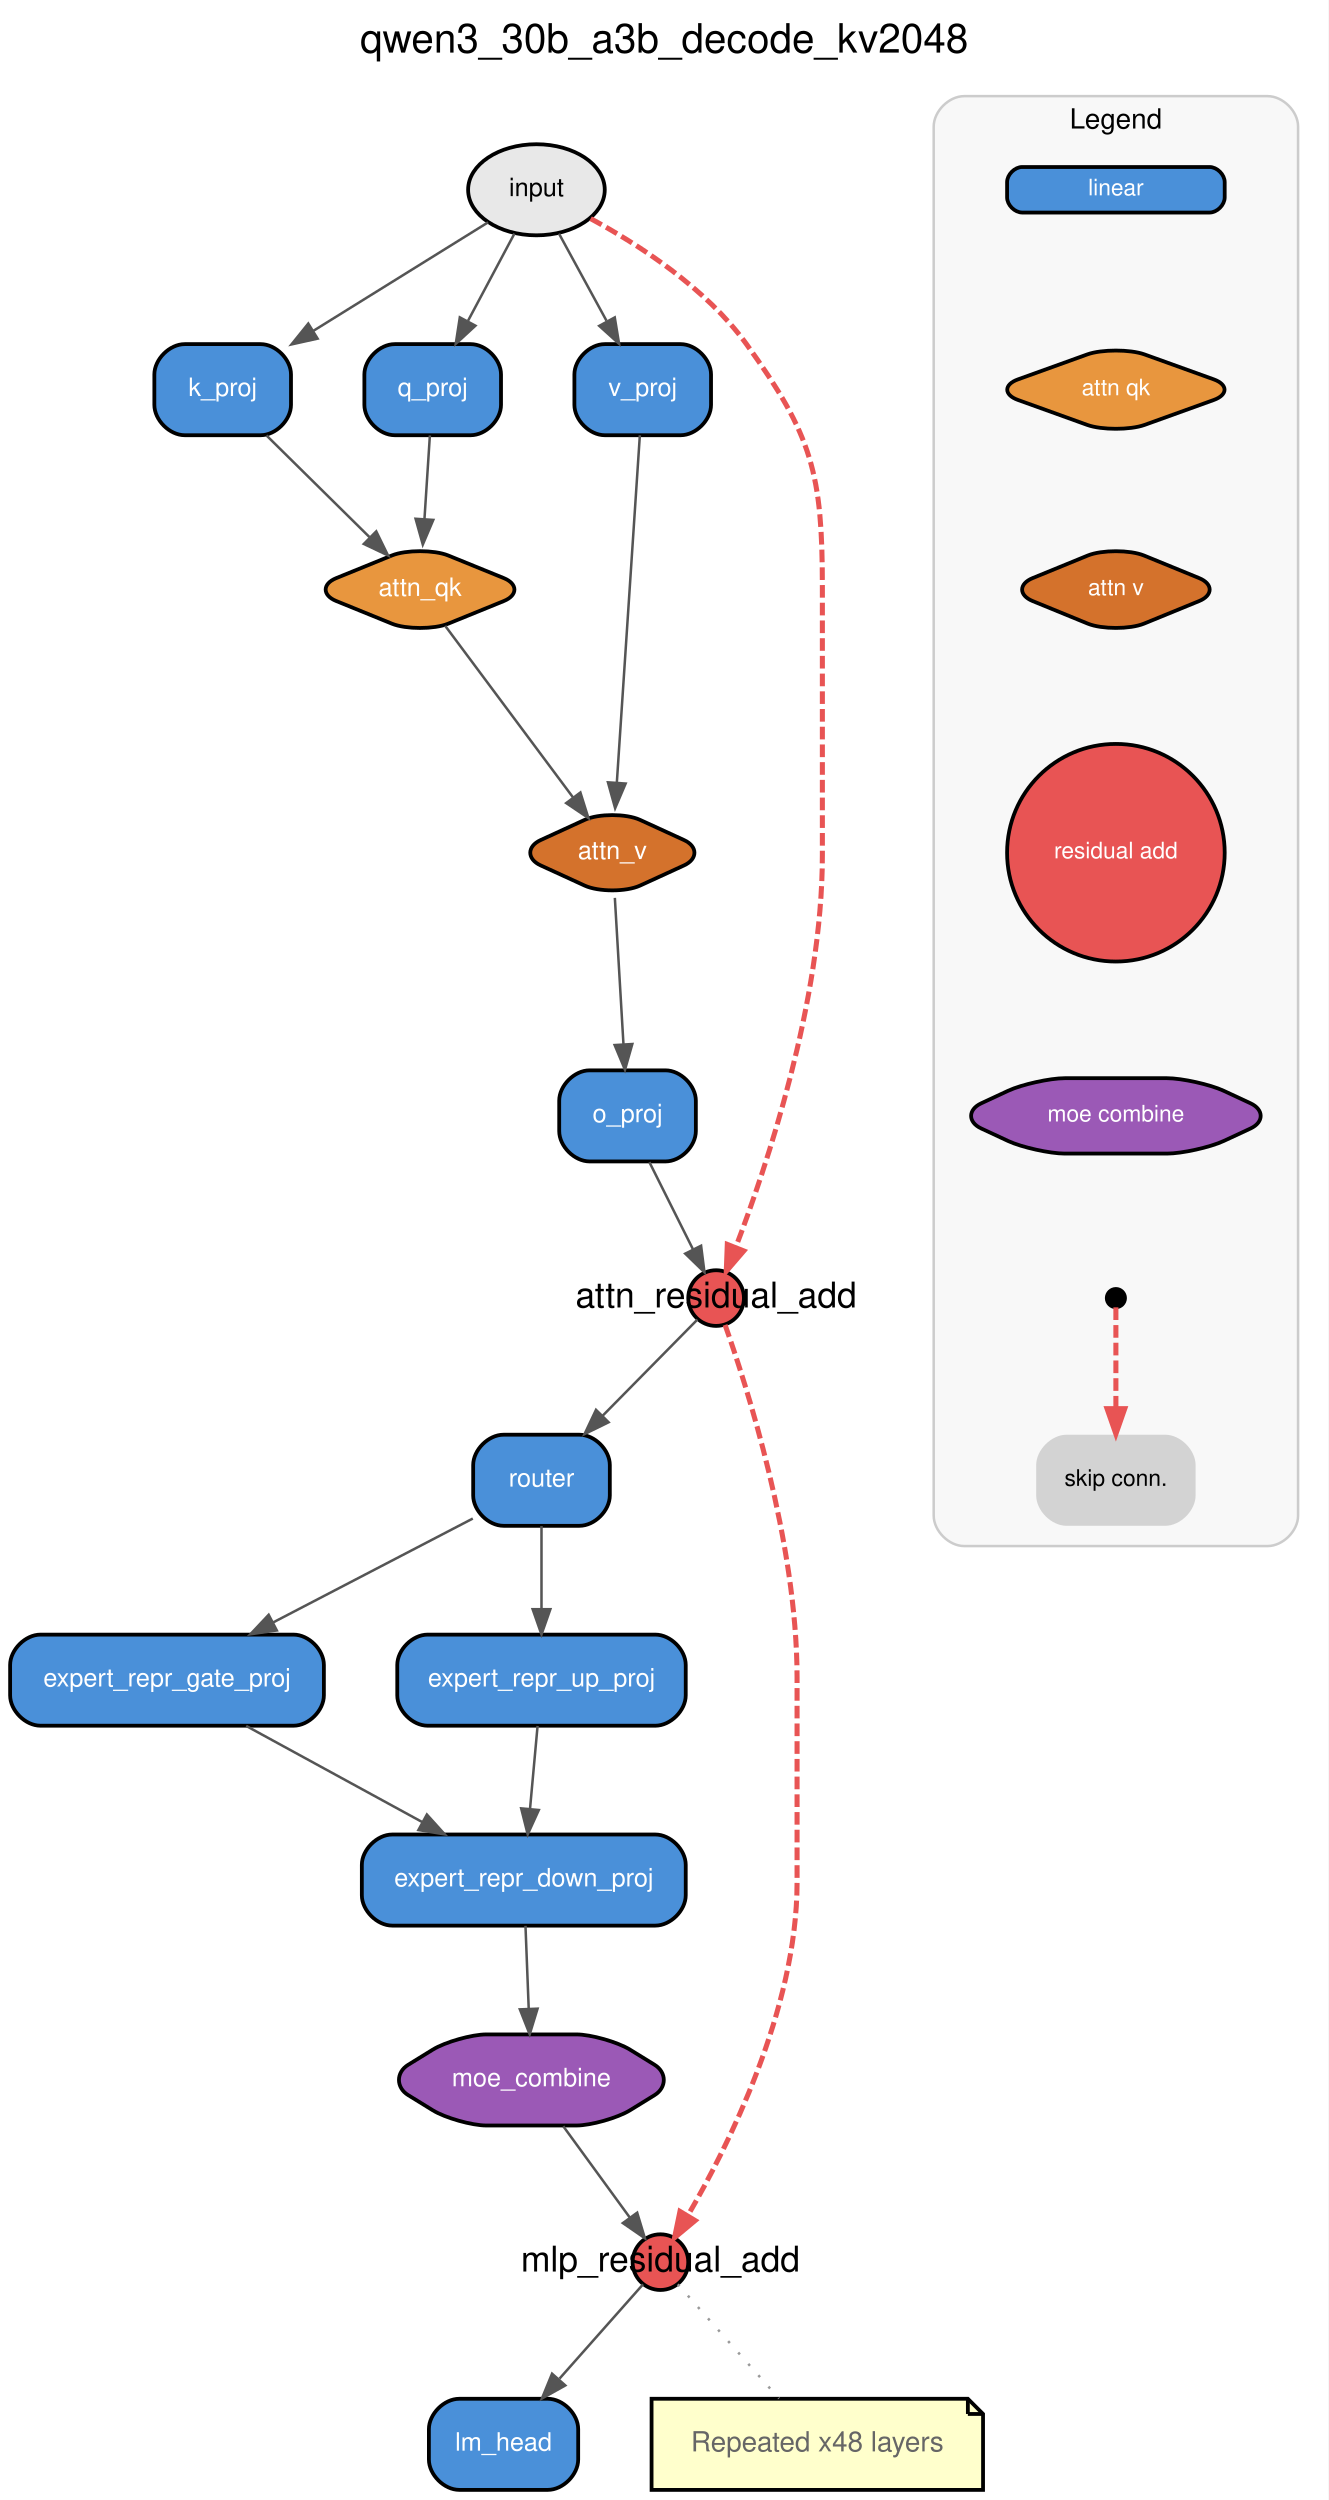
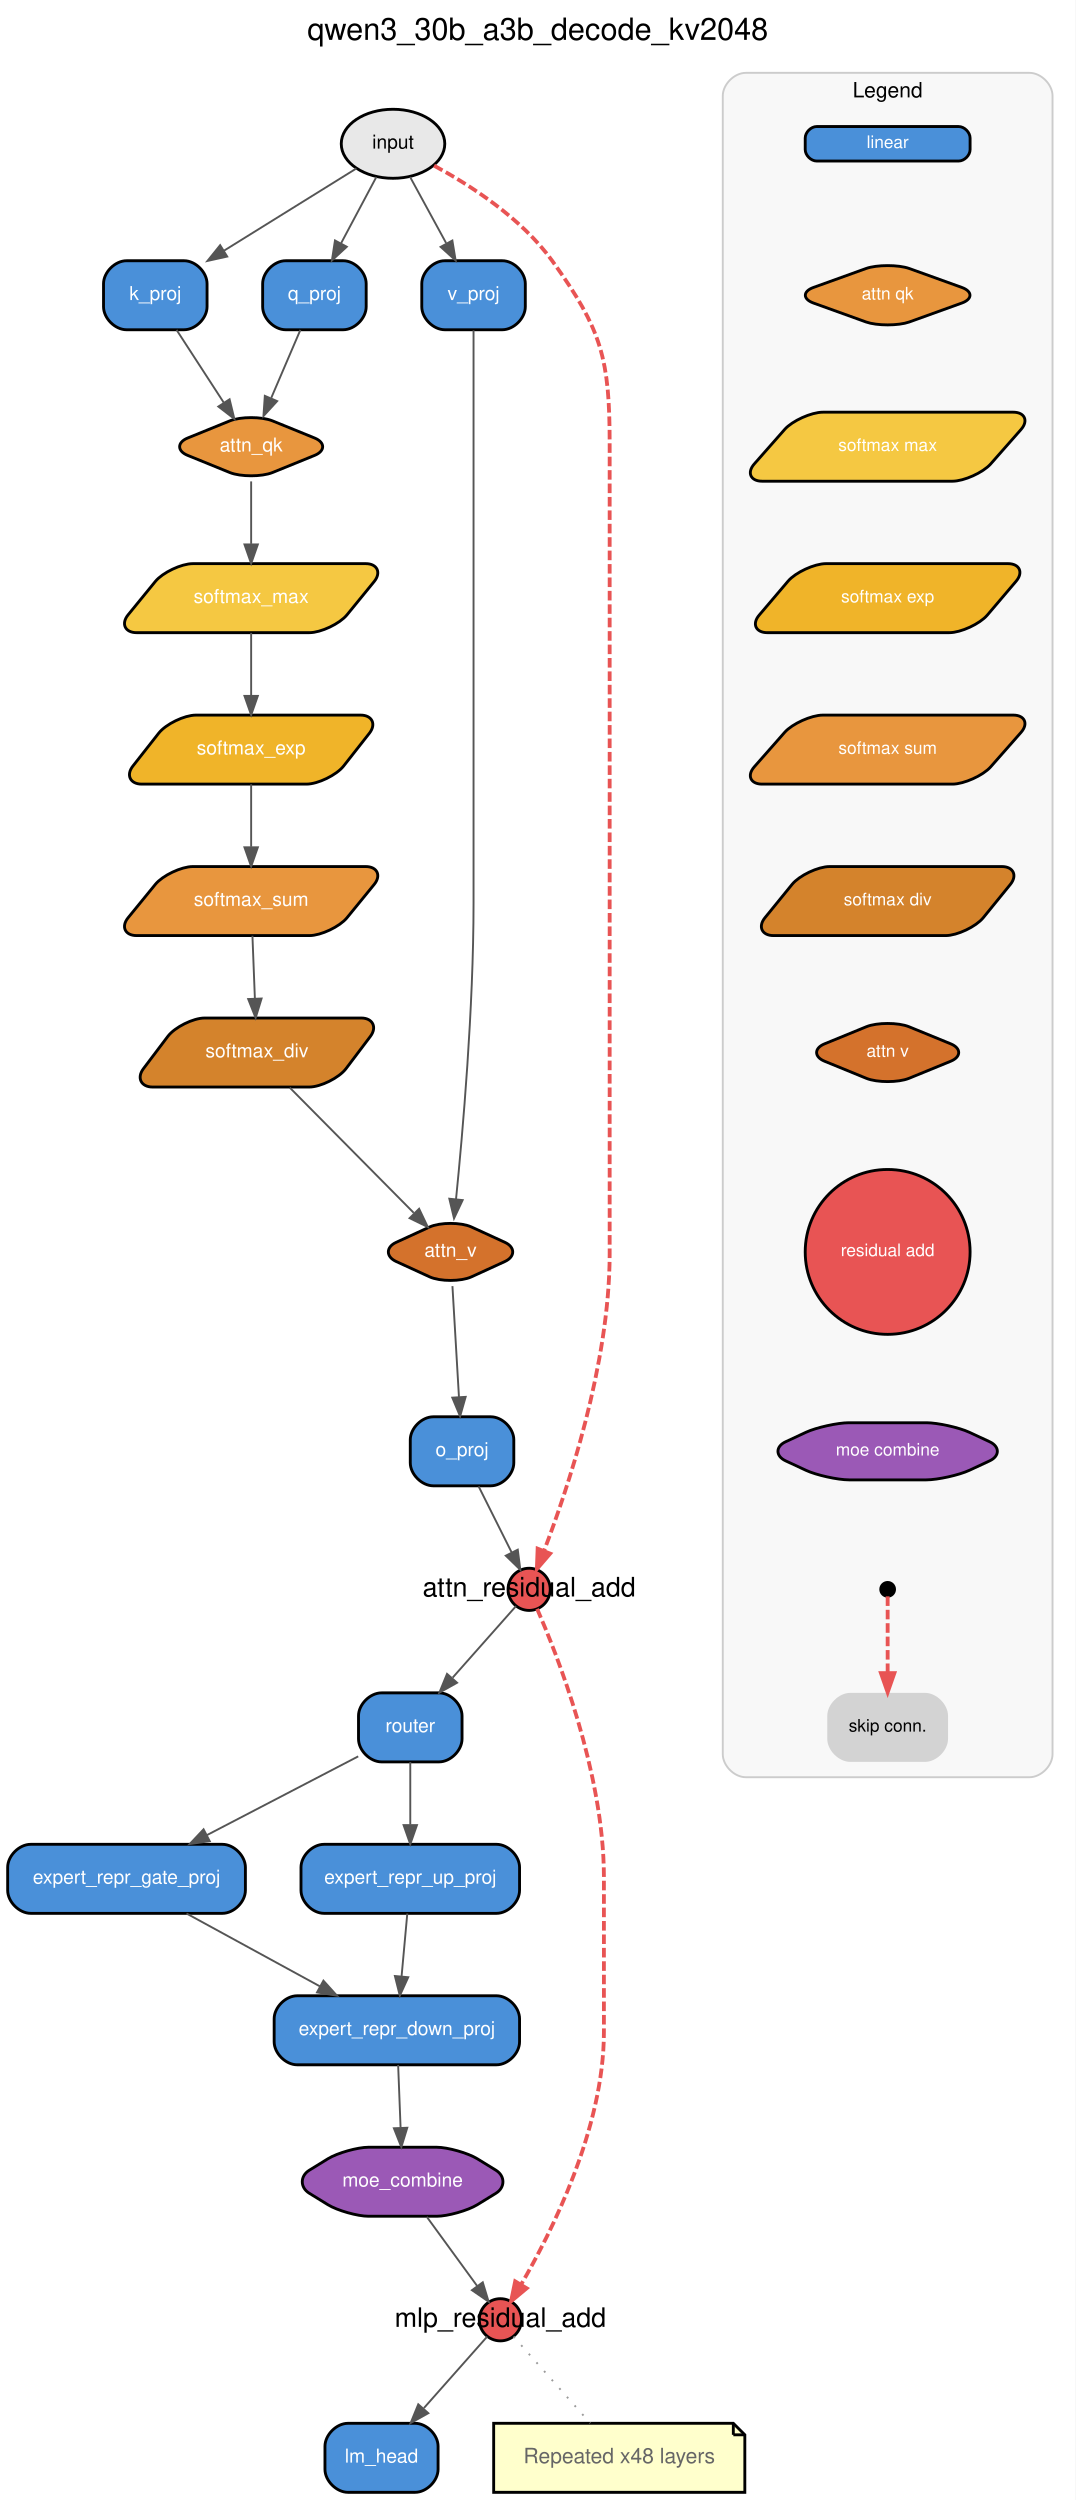
- <svg xmlns="http://www.w3.org/2000/svg" width="525pt" height="988pt" viewBox="0.00 0.00 525.00 988.00">
-   <g id="graph0" class="graph" transform="scale(1 1) rotate(0) translate(4 984)">
-     <polygon fill="white" stroke="transparent" points="-4,4 -4,-984 521,-984 521,4 -4,4" />
-     <text text-anchor="middle" x="258.5" y="-963.2" font-family="Helvetica,sans-Serif" font-size="16.00">qwen3_30b_a3b_decode_kv2048</text>
+ <svg xmlns="http://www.w3.org/2000/svg" width="561pt" height="1304pt" viewBox="0.00 0.00 561.00 1304.00">
+   <g id="graph0" class="graph" transform="scale(1 1) rotate(0) translate(4 1300)">
+     <polygon fill="white" stroke="transparent" points="-4,4 -4,-1300 557,-1300 557,4 -4,4" />
+     <text text-anchor="middle" x="276.5" y="-1279.2" font-family="Helvetica,sans-Serif" font-size="16.00">qwen3_30b_a3b_decode_kv2048</text>
    <g id="clust3" class="cluster">
-       <path fill="#f8f8f8" stroke="#cccccc" d="M377,-373C377,-373 497,-373 497,-373 503,-373 509,-379 509,-385 509,-385 509,-934 509,-934 509,-940 503,-946 497,-946 497,-946 377,-946 377,-946 371,-946 365,-940 365,-934 365,-934 365,-385 365,-385 365,-379 371,-373 377,-373" />
-       <text text-anchor="middle" x="437" y="-933.2" font-family="Helvetica,sans-Serif" font-size="11.00">Legend</text>
+       <path fill="#f8f8f8" stroke="#cccccc" d="M385,-373C385,-373 533,-373 533,-373 539,-373 545,-379 545,-385 545,-385 545,-1250 545,-1250 545,-1256 539,-1262 533,-1262 533,-1262 385,-1262 385,-1262 379,-1262 373,-1256 373,-1250 373,-1250 373,-385 373,-385 373,-379 379,-373 385,-373" />
+       <text text-anchor="middle" x="459" y="-1249.2" font-family="Helvetica,sans-Serif" font-size="11.00">Legend</text>
    </g>
    <g id="node1" class="node">
-       <path fill="#4a90d9" stroke="black" stroke-width="1.5" d="M99,-848C99,-848 69,-848 69,-848 63,-848 57,-842 57,-836 57,-836 57,-824 57,-824 57,-818 63,-812 69,-812 69,-812 99,-812 99,-812 105,-812 111,-818 111,-824 111,-824 111,-836 111,-836 111,-842 105,-848 99,-848" />
-       <text text-anchor="middle" x="84" y="-827.5" font-family="Helvetica,sans-Serif" font-size="10.00" fill="white">k_proj</text>
+       <path fill="#4a90d9" stroke="black" stroke-width="1.5" d="M92,-1164C92,-1164 62,-1164 62,-1164 56,-1164 50,-1158 50,-1152 50,-1152 50,-1140 50,-1140 50,-1134 56,-1128 62,-1128 62,-1128 92,-1128 92,-1128 98,-1128 104,-1134 104,-1140 104,-1140 104,-1152 104,-1152 104,-1158 98,-1164 92,-1164" />
+       <text text-anchor="middle" x="77" y="-1143.5" font-family="Helvetica,sans-Serif" font-size="10.00" fill="white">k_proj</text>
    </g>
    <g id="node7" class="node">
-       <path fill="#e8963e" stroke="black" stroke-width="1.5" d="M150.88,-764.48C150.88,-764.48 128.87,-755.52 128.87,-755.52 123.31,-753.26 123.31,-748.74 128.87,-746.48 128.87,-746.48 150.88,-737.52 150.88,-737.52 156.44,-735.26 167.56,-735.26 173.12,-737.52 173.12,-737.52 195.13,-746.48 195.13,-746.48 200.69,-748.74 200.69,-753.26 195.13,-755.52 195.13,-755.52 173.12,-764.48 173.12,-764.48 167.56,-766.74 156.44,-766.74 150.88,-764.48" />
-       <text text-anchor="middle" x="162" y="-748.5" font-family="Helvetica,sans-Serif" font-size="10.00" fill="white">attn_qk</text>
+       <path fill="#e8963e" stroke="black" stroke-width="1.5" d="M115.88,-1080.48C115.88,-1080.48 93.87,-1071.52 93.87,-1071.52 88.31,-1069.26 88.31,-1064.74 93.87,-1062.48 93.87,-1062.48 115.88,-1053.52 115.88,-1053.52 121.44,-1051.26 132.56,-1051.26 138.12,-1053.52 138.12,-1053.52 160.13,-1062.48 160.13,-1062.48 165.69,-1064.74 165.69,-1069.26 160.13,-1071.52 160.13,-1071.52 138.12,-1080.48 138.12,-1080.48 132.56,-1082.74 121.44,-1082.74 115.88,-1080.48" />
+       <text text-anchor="middle" x="127" y="-1064.5" font-family="Helvetica,sans-Serif" font-size="10.00" fill="white">attn_qk</text>
    </g>
    <g id="edge5" class="edge">
-       <path fill="none" stroke="#555555" d="M101.31,-811.91C113.35,-800.02 129.44,-784.14 142.03,-771.72" />
-       <polygon fill="#555555" stroke="#555555" points="144.69,-774.01 149.34,-764.49 139.77,-769.03 144.69,-774.01" />
+       <path fill="none" stroke="#555555" d="M88.1,-1127.91C95.34,-1116.75 104.87,-1102.08 112.68,-1090.05" />
+       <polygon fill="#555555" stroke="#555555" points="115.75,-1091.75 118.26,-1081.46 109.88,-1087.94 115.75,-1091.75" />
    </g>
    <g id="node2" class="node">
-       <path fill="#4a90d9" stroke="black" stroke-width="1.5" d="M182,-848C182,-848 152,-848 152,-848 146,-848 140,-842 140,-836 140,-836 140,-824 140,-824 140,-818 146,-812 152,-812 152,-812 182,-812 182,-812 188,-812 194,-818 194,-824 194,-824 194,-836 194,-836 194,-842 188,-848 182,-848" />
-       <text text-anchor="middle" x="167" y="-827.5" font-family="Helvetica,sans-Serif" font-size="10.00" fill="white">q_proj</text>
+       <path fill="#4a90d9" stroke="black" stroke-width="1.5" d="M175,-1164C175,-1164 145,-1164 145,-1164 139,-1164 133,-1158 133,-1152 133,-1152 133,-1140 133,-1140 133,-1134 139,-1128 145,-1128 145,-1128 175,-1128 175,-1128 181,-1128 187,-1134 187,-1140 187,-1140 187,-1152 187,-1152 187,-1158 181,-1164 175,-1164" />
+       <text text-anchor="middle" x="160" y="-1143.5" font-family="Helvetica,sans-Serif" font-size="10.00" fill="white">q_proj</text>
    </g>
    <g id="edge4" class="edge">
-       <path fill="none" stroke="#555555" d="M165.89,-811.91C165.26,-802.17 164.45,-789.76 163.74,-778.76" />
-       <polygon fill="#555555" stroke="#555555" points="167.23,-778.53 163.09,-768.78 160.24,-778.98 167.23,-778.53" />
+       <path fill="none" stroke="#555555" d="M152.68,-1127.91C148.21,-1117.49 142.43,-1104.01 137.49,-1092.47" />
+       <polygon fill="#555555" stroke="#555555" points="140.57,-1090.77 133.41,-1082.96 134.13,-1093.53 140.57,-1090.77" />
    </g>
    <g id="node3" class="node">
-       <path fill="#4a90d9" stroke="black" stroke-width="1.5" d="M265,-848C265,-848 235,-848 235,-848 229,-848 223,-842 223,-836 223,-836 223,-824 223,-824 223,-818 229,-812 235,-812 235,-812 265,-812 265,-812 271,-812 277,-818 277,-824 277,-824 277,-836 277,-836 277,-842 271,-848 265,-848" />
-       <text text-anchor="middle" x="250" y="-827.5" font-family="Helvetica,sans-Serif" font-size="10.00" fill="white">v_proj</text>
-     </g>
-     <g id="node8" class="node">
-       <path fill="#d4722c" stroke="black" stroke-width="1.5" d="M227.09,-660C227.09,-660 209.65,-652 209.65,-652 204.2,-649.5 204.2,-644.5 209.65,-642 209.65,-642 227.09,-634 227.09,-634 232.55,-631.5 243.45,-631.5 248.91,-634 248.91,-634 266.35,-642 266.35,-642 271.8,-644.5 271.8,-649.5 266.35,-652 266.35,-652 248.91,-660 248.91,-660 243.45,-662.5 232.55,-662.5 227.09,-660" />
-       <text text-anchor="middle" x="238" y="-644.5" font-family="Helvetica,sans-Serif" font-size="10.00" fill="white">attn_v</text>
-     </g>
-     <g id="edge7" class="edge">
-       <path fill="none" stroke="#555555" d="M248.87,-811.97C246.78,-780.41 242.28,-712.63 239.78,-674.84" />
-       <polygon fill="#555555" stroke="#555555" points="243.25,-674.34 239.1,-664.59 236.27,-674.8 243.25,-674.34" />
+       <path fill="#4a90d9" stroke="black" stroke-width="1.5" d="M258,-1164C258,-1164 228,-1164 228,-1164 222,-1164 216,-1158 216,-1152 216,-1152 216,-1140 216,-1140 216,-1134 222,-1128 228,-1128 228,-1128 258,-1128 258,-1128 264,-1128 270,-1134 270,-1140 270,-1140 270,-1152 270,-1152 270,-1158 264,-1164 258,-1164" />
+       <text text-anchor="middle" x="243" y="-1143.5" font-family="Helvetica,sans-Serif" font-size="10.00" fill="white">v_proj</text>
+     </g>
+     <g id="node12" class="node">
+       <path fill="#d4722c" stroke="black" stroke-width="1.5" d="M220.09,-660C220.09,-660 202.65,-652 202.65,-652 197.2,-649.5 197.2,-644.5 202.65,-642 202.65,-642 220.09,-634 220.09,-634 225.55,-631.5 236.45,-631.5 241.91,-634 241.91,-634 259.35,-642 259.35,-642 264.8,-644.5 264.8,-649.5 259.35,-652 259.35,-652 241.91,-660 241.91,-660 236.45,-662.5 225.55,-662.5 220.09,-660" />
+       <text text-anchor="middle" x="231" y="-644.5" font-family="Helvetica,sans-Serif" font-size="10.00" fill="white">attn_v</text>
+     </g>
+     <g id="edge11" class="edge">
+       <path fill="none" stroke="#555555" d="M243,-1127.69C243,-1098.9 243,-1039.38 243,-989 243,-989 243,-989 243,-829 243,-773.92 237.4,-709.61 233.85,-674.4" />
+       <polygon fill="#555555" stroke="#555555" points="237.33,-674.03 232.82,-664.45 230.37,-674.75 237.33,-674.03" />
    </g>
    <g id="node4" class="node">
      <path fill="#4a90d9" stroke="black" stroke-width="1.5" d="M112,-338C112,-338 12,-338 12,-338 6,-338 0,-332 0,-326 0,-326 0,-314 0,-314 0,-308 6,-302 12,-302 12,-302 112,-302 112,-302 118,-302 124,-308 124,-314 124,-314 124,-326 124,-326 124,-332 118,-338 112,-338" />
      <text text-anchor="middle" x="62" y="-317.5" font-family="Helvetica,sans-Serif" font-size="10.00" fill="white">expert_repr_gate_proj</text>
    </g>
-     <g id="node12" class="node">
+     <g id="node16" class="node">
      <path fill="#4a90d9" stroke="black" stroke-width="1.5" d="M255,-259C255,-259 151,-259 151,-259 145,-259 139,-253 139,-247 139,-247 139,-235 139,-235 139,-229 145,-223 151,-223 151,-223 255,-223 255,-223 261,-223 267,-229 267,-235 267,-235 267,-247 267,-247 267,-253 261,-259 255,-259" />
      <text text-anchor="middle" x="203" y="-238.5" font-family="Helvetica,sans-Serif" font-size="10.00" fill="white">expert_repr_down_proj</text>
    </g>
-     <g id="edge14" class="edge">
+     <g id="edge18" class="edge">
      <path fill="none" stroke="#555555" d="M93.29,-301.91C113.83,-290.7 140.87,-275.93 162.97,-263.86" />
      <polygon fill="#555555" stroke="#555555" points="164.7,-266.91 171.8,-259.04 161.34,-260.76 164.7,-266.91" />
    </g>
    <g id="node5" class="node">
      <path fill="#4a90d9" stroke="black" stroke-width="1.5" d="M255,-338C255,-338 165,-338 165,-338 159,-338 153,-332 153,-326 153,-326 153,-314 153,-314 153,-308 159,-302 165,-302 165,-302 255,-302 255,-302 261,-302 267,-308 267,-314 267,-314 267,-326 267,-326 267,-332 261,-338 255,-338" />
      <text text-anchor="middle" x="210" y="-317.5" font-family="Helvetica,sans-Serif" font-size="10.00" fill="white">expert_repr_up_proj</text>
    </g>
-     <g id="edge15" class="edge">
+     <g id="edge19" class="edge">
      <path fill="none" stroke="#555555" d="M208.45,-301.91C207.58,-292.34 206.47,-280.18 205.48,-269.32" />
      <polygon fill="#555555" stroke="#555555" points="208.94,-268.68 204.55,-259.04 201.97,-269.32 208.94,-268.68" />
    </g>
    <g id="node6" class="node">
-       <ellipse fill="#e8e8e8" stroke="black" stroke-width="1.5" cx="208" cy="-909" rx="27" ry="18" />
-       <text text-anchor="middle" x="208" y="-906.5" font-family="Helvetica,sans-Serif" font-size="10.00">input</text>
+       <ellipse fill="#e8e8e8" stroke="black" stroke-width="1.5" cx="201" cy="-1225" rx="27" ry="18" />
+       <text text-anchor="middle" x="201" y="-1222.5" font-family="Helvetica,sans-Serif" font-size="10.00">input</text>
    </g>
    <g id="edge2" class="edge">
-       <path fill="none" stroke="#555555" d="M188.9,-896.14C170.54,-884.74 142.36,-867.24 119.82,-853.24" />
-       <polygon fill="#555555" stroke="#555555" points="121.52,-850.18 111.18,-847.88 117.83,-856.13 121.52,-850.18" />
+       <path fill="none" stroke="#555555" d="M181.9,-1212.14C163.54,-1200.74 135.36,-1183.24 112.82,-1169.24" />
+       <polygon fill="#555555" stroke="#555555" points="114.52,-1166.18 104.18,-1163.88 110.83,-1172.13 114.52,-1166.18" />
    </g>
    <g id="edge1" class="edge">
-       <path fill="none" stroke="#555555" d="M199.3,-891.67C193.98,-881.67 187.04,-868.64 180.96,-857.22" />
-       <polygon fill="#555555" stroke="#555555" points="183.9,-855.29 176.11,-848.11 177.72,-858.58 183.9,-855.29" />
+       <path fill="none" stroke="#555555" d="M192.3,-1207.67C186.98,-1197.67 180.04,-1184.64 173.96,-1173.22" />
+       <polygon fill="#555555" stroke="#555555" points="176.9,-1171.29 169.11,-1164.11 170.72,-1174.58 176.9,-1171.29" />
    </g>
    <g id="edge3" class="edge">
-       <path fill="none" stroke="#555555" d="M216.91,-891.67C222.36,-881.67 229.47,-868.64 235.7,-857.22" />
-       <polygon fill="#555555" stroke="#555555" points="238.95,-858.56 240.67,-848.11 232.81,-855.21 238.95,-858.56" />
+       <path fill="none" stroke="#555555" d="M209.91,-1207.67C215.36,-1197.67 222.47,-1184.64 228.7,-1173.22" />
+       <polygon fill="#555555" stroke="#555555" points="231.95,-1174.56 233.67,-1164.11 225.81,-1171.21 231.95,-1174.56" />
+     </g>
+     <g id="node14" class="node">
+       <ellipse fill="#e85454" stroke="black" stroke-width="1.5" cx="272" cy="-471" rx="11" ry="11" />
+       <text text-anchor="middle" x="272" y="-467.3" font-family="Helvetica,sans-Serif" font-size="14.00">attn_residual_add</text>
+     </g>
+     <g id="edge14" class="edge">
+       <path fill="none" stroke="#e85454" stroke-width="2" stroke-dasharray="5,2" d="M222.41,-1213.6C241.22,-1203.42 268,-1186.22 284,-1164 310.11,-1127.72 314,-1112.7 314,-1068 314,-1068 314,-1068 314,-646 314,-588.21 291.83,-522.55 279.71,-490.96" />
+       <polygon fill="#e85454" stroke="#e85454" stroke-width="2" points="282.95,-489.64 276.03,-481.61 276.43,-492.2 282.95,-489.64" />
+     </g>
+     <g id="node8" class="node">
+       <path fill="#f5c842" stroke="black" stroke-width="1.5" d="M186.77,-1006C186.77,-1006 96.6,-1006 96.6,-1006 90.6,-1006 80.8,-1001.35 77.01,-996.7 77.01,-996.7 62.81,-979.3 62.81,-979.3 59.02,-974.65 61.23,-970 67.23,-970 67.23,-970 157.4,-970 157.4,-970 163.4,-970 173.2,-974.65 176.99,-979.3 176.99,-979.3 191.19,-996.7 191.19,-996.7 194.98,-1001.35 192.77,-1006 186.77,-1006" />
+       <text text-anchor="middle" x="127" y="-985.5" font-family="Helvetica,sans-Serif" font-size="10.00" fill="white">softmax_max</text>
+     </g>
+     <g id="edge6" class="edge">
+       <path fill="none" stroke="#555555" d="M127,-1048.91C127,-1039.34 127,-1027.18 127,-1016.32" />
+       <polygon fill="#555555" stroke="#555555" points="130.5,-1016.04 127,-1006.04 123.5,-1016.04 130.5,-1016.04" />
+     </g>
+     <g id="node9" class="node">
+       <path fill="#f0b429" stroke="black" stroke-width="1.5" d="M184.09,-927C184.09,-927 98.18,-927 98.18,-927 92.18,-927 82.47,-922.28 78.77,-917.56 78.77,-917.56 65.32,-900.44 65.32,-900.44 61.61,-895.72 63.91,-891 69.91,-891 69.91,-891 155.82,-891 155.82,-891 161.82,-891 171.53,-895.72 175.23,-900.44 175.23,-900.44 188.68,-917.56 188.68,-917.56 192.39,-922.28 190.09,-927 184.09,-927" />
+       <text text-anchor="middle" x="127" y="-906.5" font-family="Helvetica,sans-Serif" font-size="10.00" fill="white">softmax_exp</text>
+     </g>
+     <g id="edge7" class="edge">
+       <path fill="none" stroke="#555555" d="M127,-969.91C127,-960.34 127,-948.18 127,-937.32" />
+       <polygon fill="#555555" stroke="#555555" points="130.5,-937.04 127,-927.04 123.5,-937.04 130.5,-937.04" />
    </g>
    <g id="node10" class="node">
-       <ellipse fill="#e85454" stroke="black" stroke-width="1.5" cx="279" cy="-471" rx="11" ry="11" />
-       <text text-anchor="middle" x="279" y="-467.3" font-family="Helvetica,sans-Serif" font-size="14.00">attn_residual_add</text>
+       <path fill="#e8963e" stroke="black" stroke-width="1.5" d="M186.77,-848C186.77,-848 96.6,-848 96.6,-848 90.6,-848 80.8,-843.35 77.01,-838.7 77.01,-838.7 62.81,-821.3 62.81,-821.3 59.02,-816.65 61.23,-812 67.23,-812 67.23,-812 157.4,-812 157.4,-812 163.4,-812 173.2,-816.65 176.99,-821.3 176.99,-821.3 191.19,-838.7 191.19,-838.7 194.98,-843.35 192.77,-848 186.77,-848" />
+       <text text-anchor="middle" x="127" y="-827.5" font-family="Helvetica,sans-Serif" font-size="10.00" fill="white">softmax_sum</text>
+     </g>
+     <g id="edge8" class="edge">
+       <path fill="none" stroke="#555555" d="M127,-890.91C127,-881.34 127,-869.18 127,-858.32" />
+       <polygon fill="#555555" stroke="#555555" points="130.5,-858.04 127,-848.04 123.5,-858.04 130.5,-858.04" />
+     </g>
+     <g id="node11" class="node">
+       <path fill="#d4832c" stroke="black" stroke-width="1.5" d="M184.42,-769C184.42,-769 102.76,-769 102.76,-769 96.76,-769 87.15,-764.21 83.53,-759.42 83.53,-759.42 70.81,-742.58 70.81,-742.58 67.2,-737.79 69.58,-733 75.58,-733 75.58,-733 157.24,-733 157.24,-733 163.24,-733 172.85,-737.79 176.47,-742.58 176.47,-742.58 189.19,-759.42 189.19,-759.42 192.8,-764.21 190.42,-769 184.42,-769" />
+       <text text-anchor="middle" x="130" y="-748.5" font-family="Helvetica,sans-Serif" font-size="10.00" fill="white">softmax_div</text>
+     </g>
+     <g id="edge9" class="edge">
+       <path fill="none" stroke="#555555" d="M127.67,-811.91C128.04,-802.34 128.51,-790.18 128.94,-779.32" />
+       <polygon fill="#555555" stroke="#555555" points="132.44,-779.17 129.34,-769.04 125.45,-778.9 132.44,-779.17" />
    </g>
    <g id="edge10" class="edge">
-       <path fill="none" stroke="#e85454" stroke-width="2" stroke-dasharray="5,2" d="M229.41,-897.6C248.22,-887.42 275,-870.22 291,-848 317.11,-811.72 321,-796.7 321,-752 321,-752 321,-752 321,-646 321,-588.21 298.83,-522.55 286.71,-490.96" />
-       <polygon fill="#e85454" stroke="#e85454" stroke-width="2" points="289.95,-489.64 283.03,-481.61 283.43,-492.2 289.95,-489.64" />
-     </g>
-     <g id="edge6" class="edge">
-       <path fill="none" stroke="#555555" d="M171.94,-736.67C184.82,-719.37 207.43,-689.02 222.56,-668.72" />
-       <polygon fill="#555555" stroke="#555555" points="225.37,-670.81 228.54,-660.7 219.76,-666.62 225.37,-670.81" />
-     </g>
-     <g id="node9" class="node">
-       <path fill="#4a90d9" stroke="black" stroke-width="1.5" d="M259,-561C259,-561 229,-561 229,-561 223,-561 217,-555 217,-549 217,-549 217,-537 217,-537 217,-531 223,-525 229,-525 229,-525 259,-525 259,-525 265,-525 271,-531 271,-537 271,-537 271,-549 271,-549 271,-555 265,-561 259,-561" />
-       <text text-anchor="middle" x="244" y="-540.5" font-family="Helvetica,sans-Serif" font-size="10.00" fill="white">o_proj</text>
-     </g>
-     <g id="edge8" class="edge">
-       <path fill="none" stroke="#555555" d="M238.99,-629.16C239.91,-613.45 241.31,-589.75 242.39,-571.34" />
-       <polygon fill="#555555" stroke="#555555" points="245.89,-571.4 242.99,-561.21 238.91,-570.99 245.89,-571.4" />
-     </g>
-     <g id="edge9" class="edge">
-       <path fill="none" stroke="#555555" d="M252.65,-524.7C257.87,-514.27 264.51,-500.99 269.82,-490.37" />
-       <polygon fill="#555555" stroke="#555555" points="273.07,-491.69 274.41,-481.18 266.8,-488.56 273.07,-491.69" />
-     </g>
-     <g id="node11" class="node">
+       <path fill="none" stroke="#555555" d="M147.13,-732.7C165.06,-714.59 193.14,-686.24 211.8,-667.39" />
+       <polygon fill="#555555" stroke="#555555" points="214.61,-669.52 219.16,-659.95 209.64,-664.6 214.61,-669.52" />
+     </g>
+     <g id="node13" class="node">
+       <path fill="#4a90d9" stroke="black" stroke-width="1.5" d="M252,-561C252,-561 222,-561 222,-561 216,-561 210,-555 210,-549 210,-549 210,-537 210,-537 210,-531 216,-525 222,-525 222,-525 252,-525 252,-525 258,-525 264,-531 264,-537 264,-537 264,-549 264,-549 264,-555 258,-561 252,-561" />
+       <text text-anchor="middle" x="237" y="-540.5" font-family="Helvetica,sans-Serif" font-size="10.00" fill="white">o_proj</text>
+     </g>
+     <g id="edge12" class="edge">
+       <path fill="none" stroke="#555555" d="M231.99,-629.16C232.91,-613.45 234.31,-589.75 235.39,-571.34" />
+       <polygon fill="#555555" stroke="#555555" points="238.89,-571.4 235.99,-561.21 231.91,-570.99 238.89,-571.4" />
+     </g>
+     <g id="edge13" class="edge">
+       <path fill="none" stroke="#555555" d="M245.65,-524.7C250.87,-514.27 257.51,-500.99 262.82,-490.37" />
+       <polygon fill="#555555" stroke="#555555" points="266.07,-491.69 267.41,-481.18 259.8,-488.56 266.07,-491.69" />
+     </g>
+     <g id="node15" class="node">
      <path fill="#4a90d9" stroke="black" stroke-width="1.5" d="M225,-417C225,-417 195,-417 195,-417 189,-417 183,-411 183,-405 183,-405 183,-393 183,-393 183,-387 189,-381 195,-381 195,-381 225,-381 225,-381 231,-381 237,-387 237,-393 237,-393 237,-405 237,-405 237,-411 231,-417 225,-417" />
      <text text-anchor="middle" x="210" y="-396.5" font-family="Helvetica,sans-Serif" font-size="10.00" fill="white">router</text>
    </g>
-     <g id="edge11" class="edge">
-       <path fill="none" stroke="#555555" d="M271.62,-462.51C262.7,-453.46 247.25,-437.79 234.06,-424.4" />
-       <polygon fill="#555555" stroke="#555555" points="236.52,-421.92 227.01,-417.26 231.54,-426.84 236.52,-421.92" />
-     </g>
-     <g id="node14" class="node">
+     <g id="edge15" class="edge">
+       <path fill="none" stroke="#555555" d="M265.13,-462.24C257.19,-453.28 243.73,-438.08 232.1,-424.95" />
+       <polygon fill="#555555" stroke="#555555" points="234.41,-422.28 225.16,-417.11 229.17,-426.92 234.41,-422.28" />
+     </g>
+     <g id="node18" class="node">
      <ellipse fill="#e85454" stroke="black" stroke-width="1.5" cx="257" cy="-90" rx="11" ry="11" />
      <text text-anchor="middle" x="257" y="-86.3" font-family="Helvetica,sans-Serif" font-size="14.00">mlp_residual_add</text>
    </g>
-     <g id="edge18" class="edge">
-       <path fill="none" stroke="#e85454" stroke-width="2" stroke-dasharray="5,2" d="M282.55,-460.39C290.88,-436.93 311,-374.71 311,-321 311,-321 311,-321 311,-240 311,-189.76 283.53,-135.4 267.78,-108.34" />
+     <g id="edge22" class="edge">
+       <path fill="none" stroke="#e85454" stroke-width="2" stroke-dasharray="5,2" d="M276.17,-460.81C286.23,-437.78 311,-375.55 311,-321 311,-321 311,-321 311,-240 311,-189.76 283.53,-135.4 267.78,-108.34" />
      <polygon fill="#e85454" stroke="#e85454" stroke-width="2" points="270.72,-106.44 262.58,-99.67 264.72,-110.04 270.72,-106.44" />
    </g>
-     <g id="edge12" class="edge">
+     <g id="edge16" class="edge">
      <path fill="none" stroke="#555555" d="M182.85,-383.88C160.78,-372.39 129.26,-355.99 103.94,-342.82" />
      <polygon fill="#555555" stroke="#555555" points="105.41,-339.64 94.92,-338.13 102.18,-345.85 105.41,-339.64" />
    </g>
-     <g id="edge13" class="edge">
+     <g id="edge17" class="edge">
      <path fill="none" stroke="#555555" d="M210,-380.91C210,-371.34 210,-359.18 210,-348.32" />
      <polygon fill="#555555" stroke="#555555" points="213.5,-348.04 210,-338.04 206.5,-348.04 213.5,-348.04" />
    </g>
-     <g id="node13" class="node">
+     <g id="node17" class="node">
      <path fill="#9b59b6" stroke="black" stroke-width="1.5" d="M254.68,-168C254.68,-168 244.94,-174 244.94,-174 240.07,-177 229.49,-180 223.77,-180 223.77,-180 188.23,-180 188.23,-180 182.51,-180 171.93,-177 167.06,-174 167.06,-174 157.32,-168 157.32,-168 152.45,-165 152.45,-159 157.32,-156 157.32,-156 167.06,-150 167.06,-150 171.93,-147 182.51,-144 188.23,-144 188.23,-144 223.77,-144 223.77,-144 229.49,-144 240.07,-147 244.94,-150 244.94,-150 254.68,-156 254.68,-156 259.55,-159 259.55,-165 254.68,-168" />
      <text text-anchor="middle" x="206" y="-159.5" font-family="Helvetica,sans-Serif" font-size="10.00" fill="white">moe_combine</text>
    </g>
-     <g id="edge16" class="edge">
+     <g id="edge20" class="edge">
      <path fill="none" stroke="#555555" d="M203.67,-222.91C204.04,-213.34 204.51,-201.18 204.94,-190.32" />
      <polygon fill="#555555" stroke="#555555" points="208.44,-190.17 205.34,-180.04 201.45,-189.9 208.44,-190.17" />
    </g>
-     <g id="edge17" class="edge">
+     <g id="edge21" class="edge">
      <path fill="none" stroke="#555555" d="M218.61,-143.7C226.63,-132.69 236.95,-118.51 244.88,-107.64" />
      <polygon fill="#555555" stroke="#555555" points="247.81,-109.56 250.87,-99.42 242.15,-105.44 247.81,-109.56" />
    </g>
-     <g id="node15" class="node">
+     <g id="node19" class="node">
      <path fill="#4a90d9" stroke="black" stroke-width="1.5" d="M212.5,-36C212.5,-36 177.5,-36 177.5,-36 171.5,-36 165.5,-30 165.5,-24 165.5,-24 165.5,-12 165.5,-12 165.5,-6 171.5,0 177.5,0 177.5,0 212.5,0 212.5,0 218.5,0 224.5,-6 224.5,-12 224.5,-12 224.5,-24 224.5,-24 224.5,-30 218.5,-36 212.5,-36" />
      <text text-anchor="middle" x="195" y="-15.5" font-family="Helvetica,sans-Serif" font-size="10.00" fill="white">lm_head</text>
    </g>
-     <g id="edge19" class="edge">
+     <g id="edge23" class="edge">
      <path fill="none" stroke="#555555" d="M250.13,-81.24C242.19,-72.28 228.73,-57.08 217.1,-43.95" />
      <polygon fill="#555555" stroke="#555555" points="219.41,-41.28 210.16,-36.11 214.17,-45.92 219.41,-41.28" />
    </g>
-     <g id="node16" class="node">
+     <g id="node20" class="node">
      <polygon fill="#ffffcc" stroke="black" stroke-width="1.5" points="378.5,-36 253.5,-36 253.5,0 384.5,0 384.5,-30 378.5,-36" />
      <polyline fill="none" stroke="black" stroke-width="1.5" points="378.5,-36 378.5,-30 " />
      <polyline fill="none" stroke="black" stroke-width="1.5" points="384.5,-30 378.5,-30 " />
      <text text-anchor="middle" x="319" y="-15.2" font-family="Helvetica,sans-Serif" font-size="11.00" fill="#666666">Repeated x48 layers</text>
    </g>
-     <g id="edge20" class="edge">
+     <g id="edge24" class="edge">
      <path fill="none" stroke="#999999" stroke-dasharray="1,5" d="M263.87,-81.24C273.46,-70.42 291.09,-50.51 303.84,-36.11" />
    </g>
-     <g id="node17" class="node">
-       <path fill="#4a90d9" stroke="black" stroke-width="1.5" d="M474,-918C474,-918 400,-918 400,-918 397,-918 394,-915 394,-912 394,-912 394,-906 394,-906 394,-903 397,-900 400,-900 400,-900 474,-900 474,-900 477,-900 480,-903 480,-906 480,-906 480,-912 480,-912 480,-915 477,-918 474,-918" />
-       <text text-anchor="middle" x="437" y="-906.8" font-family="Helvetica,sans-Serif" font-size="9.00" fill="white">linear</text>
-     </g>
-     <g id="node18" class="node">
-       <path fill="#e8963e" stroke="black" stroke-width="1.5" d="M425.71,-843.94C425.71,-843.94 398.29,-834.06 398.29,-834.06 392.65,-832.03 392.65,-827.97 398.29,-825.94 398.29,-825.94 425.71,-816.06 425.71,-816.06 431.35,-814.03 442.65,-814.03 448.29,-816.06 448.29,-816.06 475.71,-825.94 475.71,-825.94 481.35,-827.97 481.35,-832.03 475.71,-834.06 475.71,-834.06 448.29,-843.94 448.29,-843.94 442.65,-845.97 431.35,-845.97 425.71,-843.94" />
-       <text text-anchor="middle" x="437" y="-827.8" font-family="Helvetica,sans-Serif" font-size="9.00" fill="white">attn qk</text>
-     </g>
-     <g id="node19" class="node">
-       <path fill="#d4722c" stroke="black" stroke-width="1.5" d="M425.89,-764.46C425.89,-764.46 404.11,-755.54 404.11,-755.54 398.55,-753.27 398.55,-748.73 404.11,-746.46 404.11,-746.46 425.89,-737.54 425.89,-737.54 431.45,-735.27 442.55,-735.27 448.11,-737.54 448.11,-737.54 469.89,-746.46 469.89,-746.46 475.45,-748.73 475.45,-753.27 469.89,-755.54 469.89,-755.54 448.11,-764.46 448.11,-764.46 442.55,-766.73 431.45,-766.73 425.89,-764.46" />
-       <text text-anchor="middle" x="437" y="-748.8" font-family="Helvetica,sans-Serif" font-size="9.00" fill="white">attn v</text>
-     </g>
-     <g id="node20" class="node">
-       <ellipse fill="#e85454" stroke="black" stroke-width="1.5" cx="437" cy="-647" rx="43" ry="43" />
-       <text text-anchor="middle" x="437" y="-644.8" font-family="Helvetica,sans-Serif" font-size="9.00" fill="white">residual add</text>
-     </g>
    <g id="node21" class="node">
-       <path fill="#9b59b6" stroke="black" stroke-width="1.5" d="M490.23,-547.97C490.23,-547.97 479.58,-552.93 479.58,-552.93 474.26,-555.41 463.06,-557.9 457.19,-557.9 457.19,-557.9 416.81,-557.9 416.81,-557.9 410.94,-557.9 399.74,-555.41 394.42,-552.93 394.42,-552.93 383.77,-547.97 383.77,-547.97 378.45,-545.48 378.45,-540.52 383.77,-538.03 383.77,-538.03 394.42,-533.07 394.42,-533.07 399.74,-530.59 410.94,-528.1 416.81,-528.1 416.81,-528.1 457.19,-528.1 457.19,-528.1 463.06,-528.1 474.26,-530.59 479.58,-533.07 479.58,-533.07 490.23,-538.03 490.23,-538.03 495.55,-540.52 495.55,-545.48 490.23,-547.97" />
-       <text text-anchor="middle" x="437" y="-540.8" font-family="Helvetica,sans-Serif" font-size="9.00" fill="white">moe combine</text>
+       <path fill="#4a90d9" stroke="black" stroke-width="1.5" d="M496,-1234C496,-1234 422,-1234 422,-1234 419,-1234 416,-1231 416,-1228 416,-1228 416,-1222 416,-1222 416,-1219 419,-1216 422,-1216 422,-1216 496,-1216 496,-1216 499,-1216 502,-1219 502,-1222 502,-1222 502,-1228 502,-1228 502,-1231 499,-1234 496,-1234" />
+       <text text-anchor="middle" x="459" y="-1222.8" font-family="Helvetica,sans-Serif" font-size="9.00" fill="white">linear</text>
    </g>
    <g id="node22" class="node">
-       <ellipse fill="black" stroke="black" stroke-width="1.5" cx="437" cy="-471" rx="3.6" ry="3.6" />
+       <path fill="#e8963e" stroke="black" stroke-width="1.5" d="M447.71,-1159.94C447.71,-1159.94 420.29,-1150.06 420.29,-1150.06 414.65,-1148.03 414.65,-1143.97 420.29,-1141.94 420.29,-1141.94 447.71,-1132.06 447.71,-1132.06 453.35,-1130.03 464.65,-1130.03 470.29,-1132.06 470.29,-1132.06 497.71,-1141.94 497.71,-1141.94 503.35,-1143.97 503.35,-1148.03 497.71,-1150.06 497.71,-1150.06 470.29,-1159.94 470.29,-1159.94 464.65,-1161.97 453.35,-1161.97 447.71,-1159.94" />
+       <text text-anchor="middle" x="459" y="-1143.8" font-family="Helvetica,sans-Serif" font-size="9.00" fill="white">attn qk</text>
    </g>
    <g id="node23" class="node">
-       <path fill="lightgrey" stroke="transparent" stroke-width="1.5" d="M456.5,-417C456.5,-417 417.5,-417 417.5,-417 411.5,-417 405.5,-411 405.5,-405 405.5,-405 405.5,-393 405.5,-393 405.5,-387 411.5,-381 417.5,-381 417.5,-381 456.5,-381 456.5,-381 462.5,-381 468.5,-387 468.5,-393 468.5,-393 468.5,-405 468.5,-405 468.5,-411 462.5,-417 456.5,-417" />
-       <text text-anchor="middle" x="437" y="-396.8" font-family="Helvetica,sans-Serif" font-size="9.00">skip conn.</text>
-     </g>
-     <g id="edge25" class="edge">
-       <path fill="none" stroke="#e85454" stroke-width="2" stroke-dasharray="5,2" d="M437,-467.34C437,-460.77 437,-443.15 437,-427.59" />
-       <polygon fill="#e85454" stroke="#e85454" stroke-width="2" points="440.5,-427.3 437,-417.3 433.5,-427.3 440.5,-427.3" />
+       <path fill="#f5c842" stroke="black" stroke-width="1.5" d="M524.51,-1085C524.51,-1085 425.21,-1085 425.21,-1085 419.21,-1085 409.24,-1080.5 405.27,-1076 405.27,-1076 389.42,-1058 389.42,-1058 385.45,-1053.5 387.49,-1049 393.49,-1049 393.49,-1049 492.79,-1049 492.79,-1049 498.79,-1049 508.76,-1053.5 512.73,-1058 512.73,-1058 528.58,-1076 528.58,-1076 532.55,-1080.5 530.51,-1085 524.51,-1085" />
+       <text text-anchor="middle" x="459" y="-1064.8" font-family="Helvetica,sans-Serif" font-size="9.00" fill="white">softmax max</text>
+     </g>
+     <g id="node24" class="node">
+       <path fill="#f0b429" stroke="black" stroke-width="1.5" d="M521.79,-1006C521.79,-1006 426.81,-1006 426.81,-1006 420.81,-1006 410.93,-1001.43 407.04,-996.86 407.04,-996.86 391.98,-979.14 391.98,-979.14 388.09,-974.57 390.21,-970 396.21,-970 396.21,-970 491.19,-970 491.19,-970 497.19,-970 507.07,-974.57 510.96,-979.14 510.96,-979.14 526.02,-996.86 526.02,-996.86 529.91,-1001.43 527.79,-1006 521.79,-1006" />
+       <text text-anchor="middle" x="459" y="-985.8" font-family="Helvetica,sans-Serif" font-size="9.00" fill="white">softmax exp</text>
+     </g>
+     <g id="node25" class="node">
+       <path fill="#e8963e" stroke="black" stroke-width="1.5" d="M524.51,-927C524.51,-927 425.21,-927 425.21,-927 419.21,-927 409.24,-922.5 405.27,-918 405.27,-918 389.42,-900 389.42,-900 385.45,-895.5 387.49,-891 393.49,-891 393.49,-891 492.79,-891 492.79,-891 498.79,-891 508.76,-895.5 512.73,-900 512.73,-900 528.58,-918 528.58,-918 532.55,-922.5 530.51,-927 524.51,-927" />
+       <text text-anchor="middle" x="459" y="-906.8" font-family="Helvetica,sans-Serif" font-size="9.00" fill="white">softmax sum</text>
+     </g>
+     <g id="node26" class="node">
+       <path fill="#d4832c" stroke="black" stroke-width="1.5" d="M518.57,-848C518.57,-848 428.72,-848 428.72,-848 422.72,-848 412.93,-843.35 409.14,-838.69 409.14,-838.69 395,-821.31 395,-821.31 391.21,-816.65 393.43,-812 399.43,-812 399.43,-812 489.28,-812 489.28,-812 495.28,-812 505.07,-816.65 508.86,-821.31 508.86,-821.31 523,-838.69 523,-838.69 526.79,-843.35 524.57,-848 518.57,-848" />
+       <text text-anchor="middle" x="459" y="-827.8" font-family="Helvetica,sans-Serif" font-size="9.00" fill="white">softmax div</text>
+     </g>
+     <g id="node27" class="node">
+       <path fill="#d4722c" stroke="black" stroke-width="1.5" d="M447.89,-764.46C447.89,-764.46 426.11,-755.54 426.11,-755.54 420.55,-753.27 420.55,-748.73 426.11,-746.46 426.11,-746.46 447.89,-737.54 447.89,-737.54 453.45,-735.27 464.55,-735.27 470.11,-737.54 470.11,-737.54 491.89,-746.46 491.89,-746.46 497.45,-748.73 497.45,-753.27 491.89,-755.54 491.89,-755.54 470.11,-764.46 470.11,-764.46 464.55,-766.73 453.45,-766.73 447.89,-764.46" />
+       <text text-anchor="middle" x="459" y="-748.8" font-family="Helvetica,sans-Serif" font-size="9.00" fill="white">attn v</text>
+     </g>
+     <g id="node28" class="node">
+       <ellipse fill="#e85454" stroke="black" stroke-width="1.5" cx="459" cy="-647" rx="43" ry="43" />
+       <text text-anchor="middle" x="459" y="-644.8" font-family="Helvetica,sans-Serif" font-size="9.00" fill="white">residual add</text>
+     </g>
+     <g id="node29" class="node">
+       <path fill="#9b59b6" stroke="black" stroke-width="1.5" d="M512.23,-547.97C512.23,-547.97 501.58,-552.93 501.58,-552.93 496.26,-555.41 485.06,-557.9 479.19,-557.9 479.19,-557.9 438.81,-557.9 438.81,-557.9 432.94,-557.9 421.74,-555.41 416.42,-552.93 416.42,-552.93 405.77,-547.97 405.77,-547.97 400.45,-545.48 400.45,-540.52 405.77,-538.03 405.77,-538.03 416.42,-533.07 416.42,-533.07 421.74,-530.59 432.94,-528.1 438.81,-528.1 438.81,-528.1 479.19,-528.1 479.19,-528.1 485.06,-528.1 496.26,-530.59 501.58,-533.07 501.58,-533.07 512.23,-538.03 512.23,-538.03 517.55,-540.52 517.55,-545.48 512.23,-547.97" />
+       <text text-anchor="middle" x="459" y="-540.8" font-family="Helvetica,sans-Serif" font-size="9.00" fill="white">moe combine</text>
+     </g>
+     <g id="node30" class="node">
+       <ellipse fill="black" stroke="black" stroke-width="1.5" cx="459" cy="-471" rx="3.6" ry="3.6" />
+     </g>
+     <g id="node31" class="node">
+       <path fill="lightgrey" stroke="transparent" stroke-width="1.5" d="M478.5,-417C478.5,-417 439.5,-417 439.5,-417 433.5,-417 427.5,-411 427.5,-405 427.5,-405 427.5,-393 427.5,-393 427.5,-387 433.5,-381 439.5,-381 439.5,-381 478.5,-381 478.5,-381 484.5,-381 490.5,-387 490.5,-393 490.5,-393 490.5,-405 490.5,-405 490.5,-411 484.5,-417 478.5,-417" />
+       <text text-anchor="middle" x="459" y="-396.8" font-family="Helvetica,sans-Serif" font-size="9.00">skip conn.</text>
+     </g>
+     <g id="edge33" class="edge">
+       <path fill="none" stroke="#e85454" stroke-width="2" stroke-dasharray="5,2" d="M459,-467.34C459,-460.77 459,-443.15 459,-427.59" />
+       <polygon fill="#e85454" stroke="#e85454" stroke-width="2" points="462.5,-427.3 459,-417.3 455.5,-427.3 462.5,-427.3" />
    </g>
  </g>
</svg>
